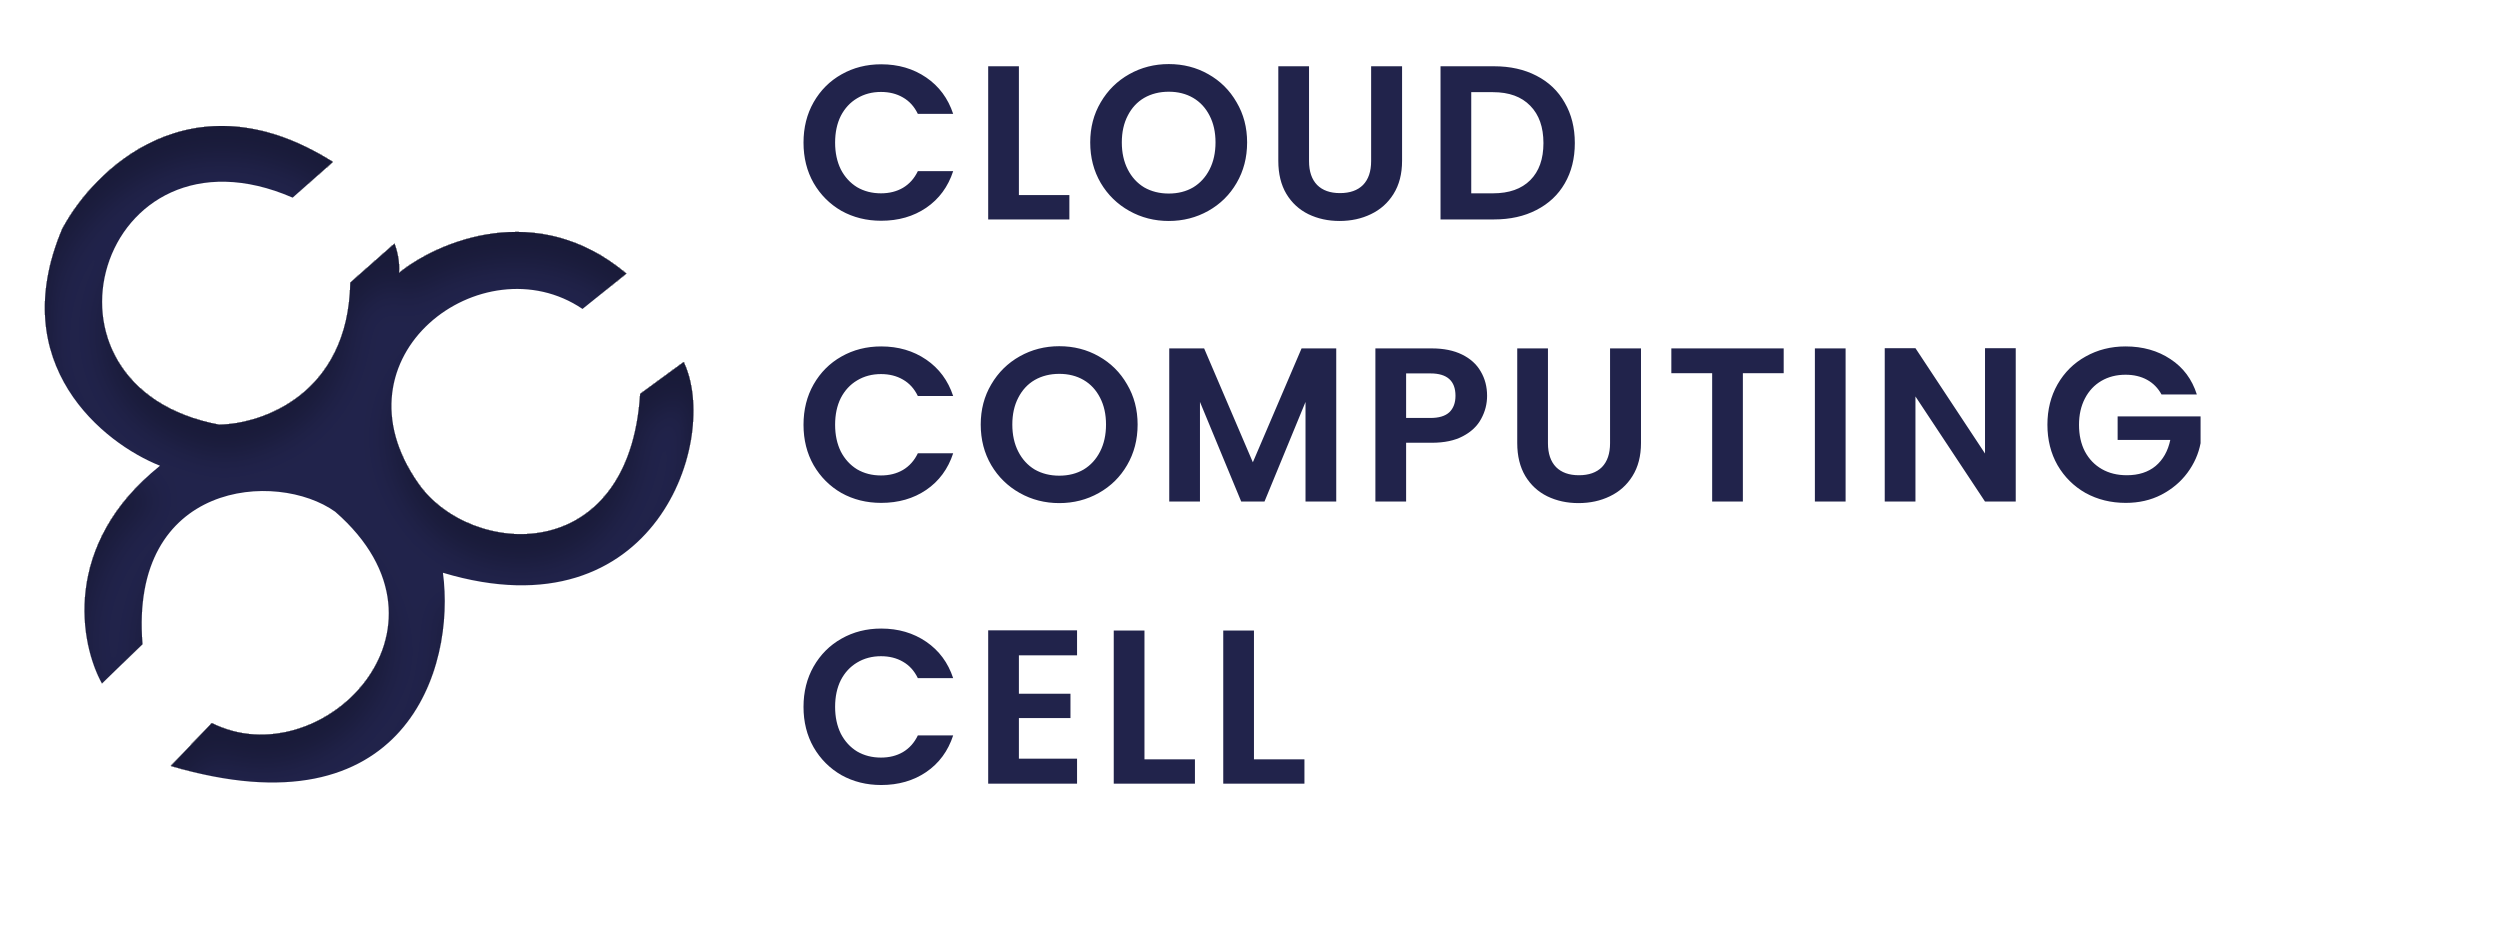
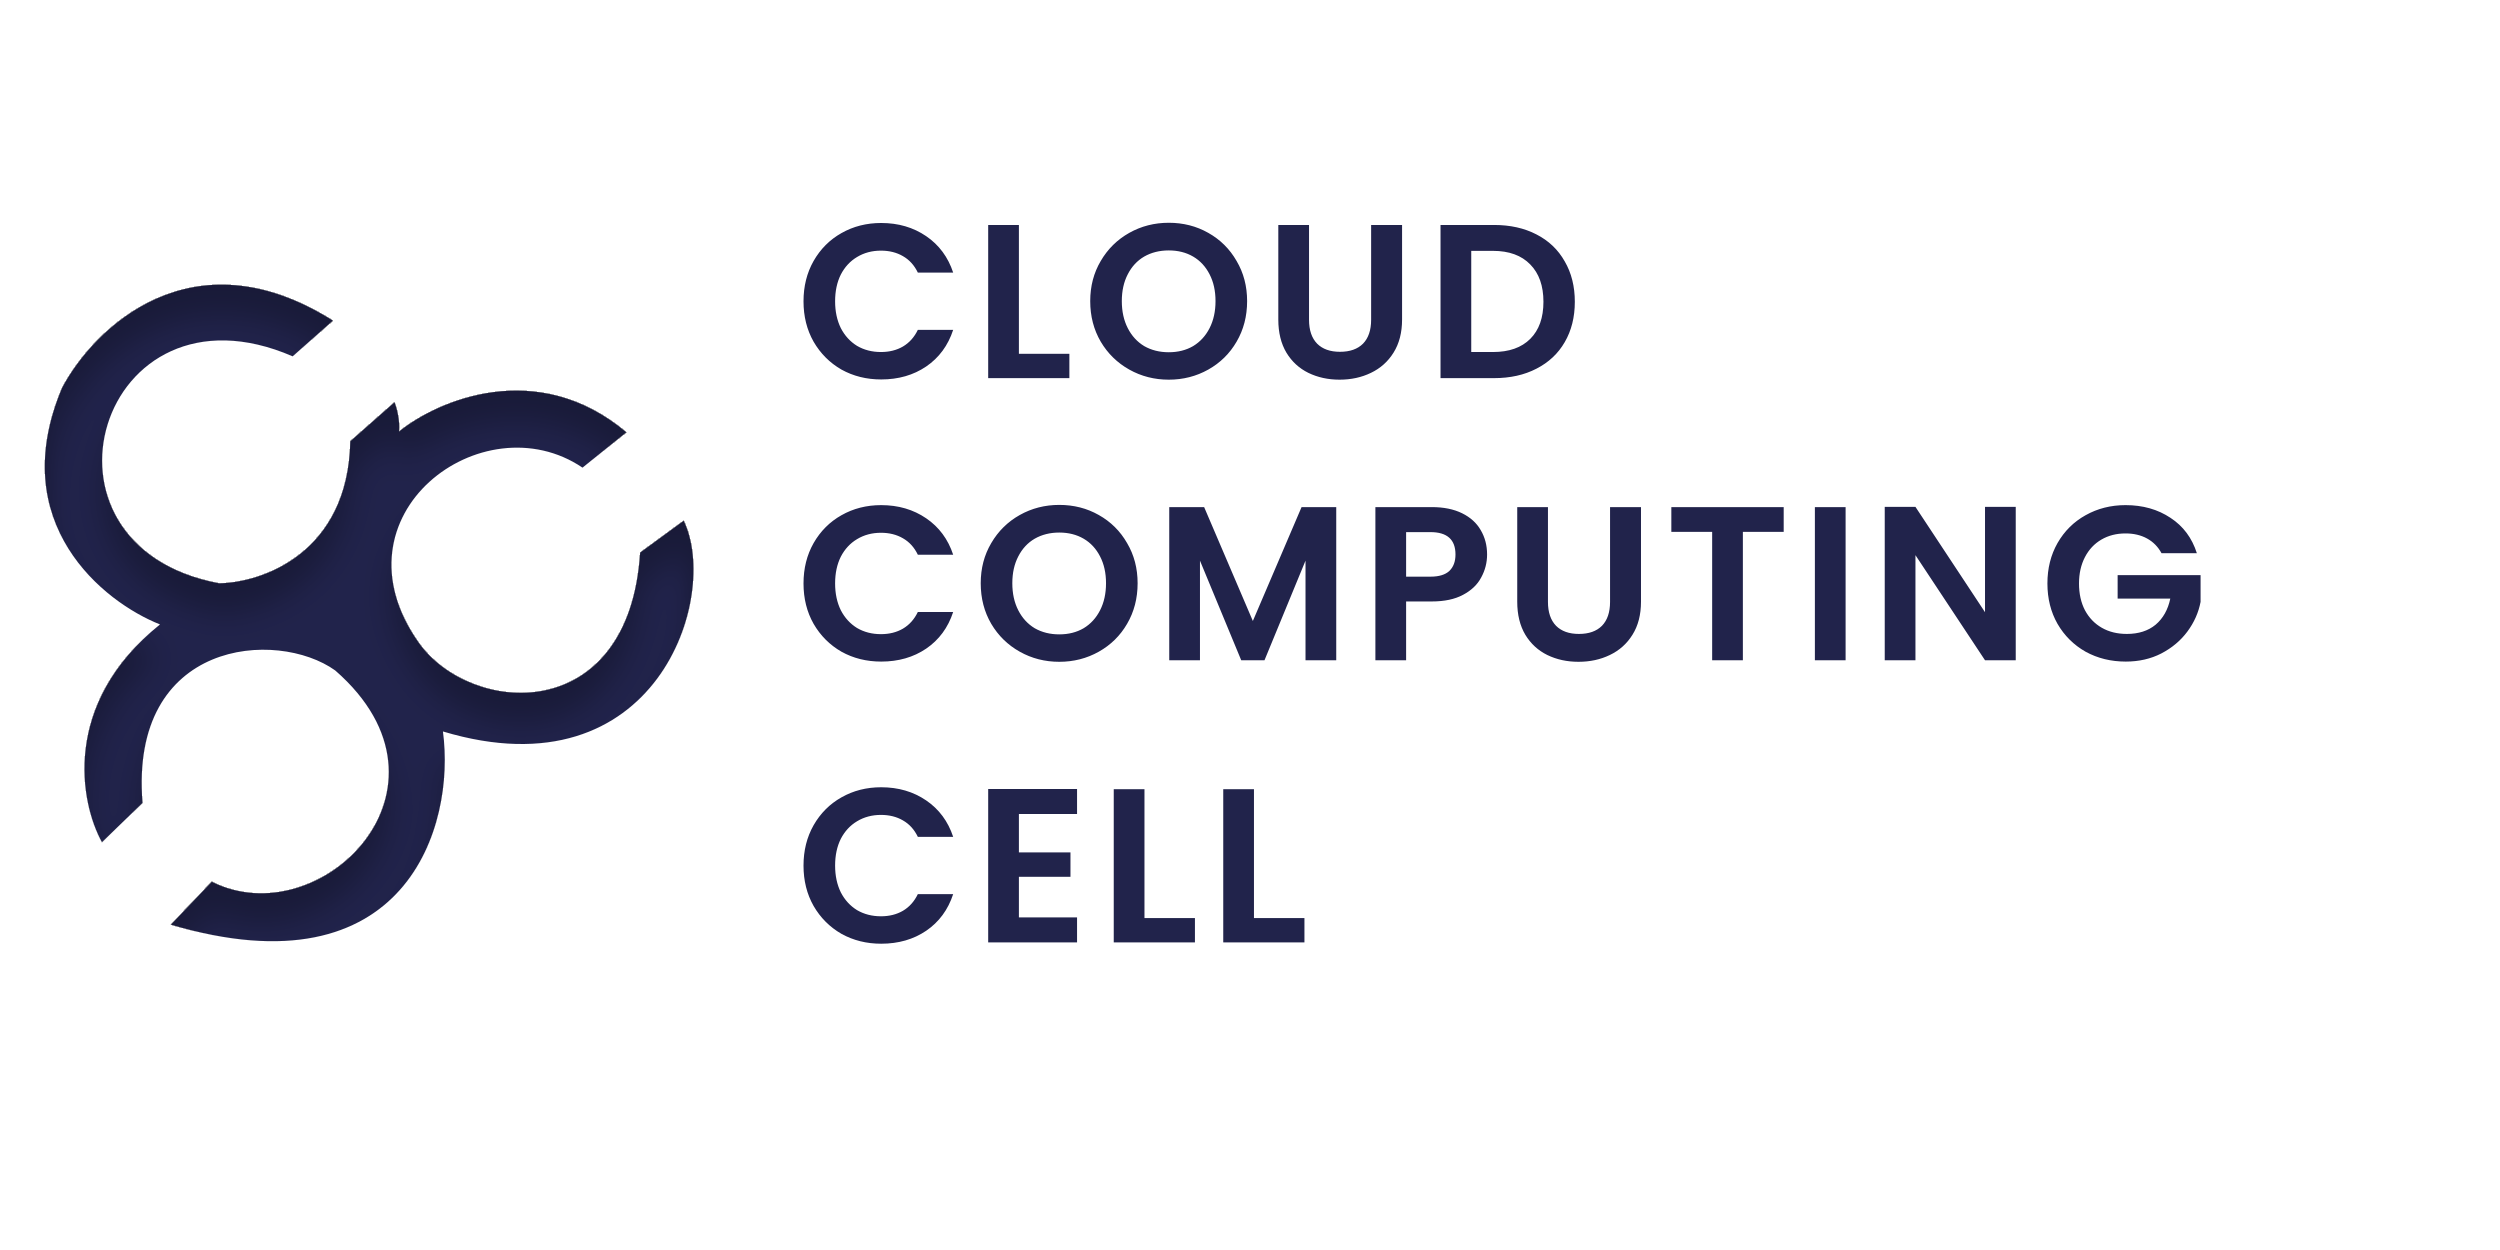
- <svg xmlns="http://www.w3.org/2000/svg" width="319" height="119" viewBox="0 0 319 119" fill="none">
+ <svg xmlns="http://www.w3.org/2000/svg" width="300" height="150" viewBox="0 0 319 119" fill="none">
  <path d="M102.528 18.2C102.528 16.277 102.957 14.56 103.816 13.048C104.693 11.517 105.879 10.332 107.372 9.492C108.884 8.633 110.573 8.204 112.44 8.204C114.624 8.204 116.537 8.764 118.18 9.884C119.823 11.004 120.971 12.553 121.624 14.532H117.116C116.668 13.599 116.033 12.899 115.212 12.432C114.409 11.965 113.476 11.732 112.412 11.732C111.273 11.732 110.256 12.003 109.36 12.544C108.483 13.067 107.792 13.813 107.288 14.784C106.803 15.755 106.56 16.893 106.56 18.2C106.56 19.488 106.803 20.627 107.288 21.616C107.792 22.587 108.483 23.343 109.36 23.884C110.256 24.407 111.273 24.668 112.412 24.668C113.476 24.668 114.409 24.435 115.212 23.968C116.033 23.483 116.668 22.773 117.116 21.84H121.624C120.971 23.837 119.823 25.396 118.18 26.516C116.556 27.617 114.643 28.168 112.44 28.168C110.573 28.168 108.884 27.748 107.372 26.908C105.879 26.049 104.693 24.864 103.816 23.352C102.957 21.84 102.528 20.123 102.528 18.2ZM130.012 24.892H136.452V28H126.092V8.456H130.012V24.892ZM149.136 28.196C147.306 28.196 145.626 27.767 144.096 26.908C142.565 26.049 141.352 24.864 140.456 23.352C139.56 21.821 139.112 20.095 139.112 18.172C139.112 16.268 139.56 14.56 140.456 13.048C141.352 11.517 142.565 10.323 144.096 9.464C145.626 8.605 147.306 8.176 149.136 8.176C150.984 8.176 152.664 8.605 154.176 9.464C155.706 10.323 156.91 11.517 157.788 13.048C158.684 14.56 159.132 16.268 159.132 18.172C159.132 20.095 158.684 21.821 157.788 23.352C156.91 24.864 155.706 26.049 154.176 26.908C152.645 27.767 150.965 28.196 149.136 28.196ZM149.136 24.696C150.312 24.696 151.348 24.435 152.244 23.912C153.14 23.371 153.84 22.605 154.344 21.616C154.848 20.627 155.1 19.479 155.1 18.172C155.1 16.865 154.848 15.727 154.344 14.756C153.84 13.767 153.14 13.011 152.244 12.488C151.348 11.965 150.312 11.704 149.136 11.704C147.96 11.704 146.914 11.965 146 12.488C145.104 13.011 144.404 13.767 143.9 14.756C143.396 15.727 143.144 16.865 143.144 18.172C143.144 19.479 143.396 20.627 143.9 21.616C144.404 22.605 145.104 23.371 146 23.912C146.914 24.435 147.96 24.696 149.136 24.696ZM167.032 8.456V20.552C167.032 21.877 167.377 22.895 168.068 23.604C168.759 24.295 169.729 24.64 170.98 24.64C172.249 24.64 173.229 24.295 173.92 23.604C174.611 22.895 174.956 21.877 174.956 20.552V8.456H178.904V20.524C178.904 22.185 178.54 23.595 177.812 24.752C177.103 25.891 176.141 26.749 174.928 27.328C173.733 27.907 172.399 28.196 170.924 28.196C169.468 28.196 168.143 27.907 166.948 27.328C165.772 26.749 164.839 25.891 164.148 24.752C163.457 23.595 163.112 22.185 163.112 20.524V8.456H167.032ZM190.643 8.456C192.697 8.456 194.498 8.857 196.047 9.66C197.615 10.463 198.819 11.611 199.659 13.104C200.518 14.579 200.947 16.296 200.947 18.256C200.947 20.216 200.518 21.933 199.659 23.408C198.819 24.864 197.615 25.993 196.047 26.796C194.498 27.599 192.697 28 190.643 28H183.811V8.456H190.643ZM190.503 24.668C192.557 24.668 194.143 24.108 195.263 22.988C196.383 21.868 196.943 20.291 196.943 18.256C196.943 16.221 196.383 14.635 195.263 13.496C194.143 12.339 192.557 11.76 190.503 11.76H187.731V24.668H190.503ZM102.528 54.2C102.528 52.277 102.957 50.56 103.816 49.048C104.693 47.517 105.879 46.332 107.372 45.492C108.884 44.633 110.573 44.204 112.44 44.204C114.624 44.204 116.537 44.764 118.18 45.884C119.823 47.004 120.971 48.553 121.624 50.532H117.116C116.668 49.599 116.033 48.899 115.212 48.432C114.409 47.965 113.476 47.732 112.412 47.732C111.273 47.732 110.256 48.003 109.36 48.544C108.483 49.067 107.792 49.813 107.288 50.784C106.803 51.755 106.56 52.893 106.56 54.2C106.56 55.488 106.803 56.627 107.288 57.616C107.792 58.587 108.483 59.343 109.36 59.884C110.256 60.407 111.273 60.668 112.412 60.668C113.476 60.668 114.409 60.435 115.212 59.968C116.033 59.483 116.668 58.773 117.116 57.84H121.624C120.971 59.837 119.823 61.396 118.18 62.516C116.556 63.617 114.643 64.168 112.44 64.168C110.573 64.168 108.884 63.748 107.372 62.908C105.879 62.049 104.693 60.864 103.816 59.352C102.957 57.84 102.528 56.123 102.528 54.2ZM135.164 64.196C133.335 64.196 131.655 63.767 130.124 62.908C128.593 62.049 127.38 60.864 126.484 59.352C125.588 57.821 125.14 56.095 125.14 54.172C125.14 52.268 125.588 50.56 126.484 49.048C127.38 47.517 128.593 46.323 130.124 45.464C131.655 44.605 133.335 44.176 135.164 44.176C137.012 44.176 138.692 44.605 140.204 45.464C141.735 46.323 142.939 47.517 143.816 49.048C144.712 50.56 145.16 52.268 145.16 54.172C145.16 56.095 144.712 57.821 143.816 59.352C142.939 60.864 141.735 62.049 140.204 62.908C138.673 63.767 136.993 64.196 135.164 64.196ZM135.164 60.696C136.34 60.696 137.376 60.435 138.272 59.912C139.168 59.371 139.868 58.605 140.372 57.616C140.876 56.627 141.128 55.479 141.128 54.172C141.128 52.865 140.876 51.727 140.372 50.756C139.868 49.767 139.168 49.011 138.272 48.488C137.376 47.965 136.34 47.704 135.164 47.704C133.988 47.704 132.943 47.965 132.028 48.488C131.132 49.011 130.432 49.767 129.928 50.756C129.424 51.727 129.172 52.865 129.172 54.172C129.172 55.479 129.424 56.627 129.928 57.616C130.432 58.605 131.132 59.371 132.028 59.912C132.943 60.435 133.988 60.696 135.164 60.696ZM170.504 44.456V64H166.584V51.288L161.348 64H158.38L153.116 51.288V64H149.196V44.456H153.648L159.864 58.988L166.08 44.456H170.504ZM189.752 50.504C189.752 51.549 189.5 52.529 188.996 53.444C188.511 54.359 187.736 55.096 186.672 55.656C185.627 56.216 184.301 56.496 182.696 56.496H179.42V64H175.5V44.456H182.696C184.208 44.456 185.496 44.717 186.56 45.24C187.624 45.763 188.417 46.481 188.94 47.396C189.481 48.311 189.752 49.347 189.752 50.504ZM182.528 53.332C183.611 53.332 184.413 53.089 184.936 52.604C185.459 52.1 185.72 51.4 185.72 50.504C185.72 48.6 184.656 47.648 182.528 47.648H179.42V53.332H182.528ZM197.519 44.456V56.552C197.519 57.877 197.865 58.895 198.555 59.604C199.246 60.295 200.217 60.64 201.467 60.64C202.737 60.64 203.717 60.295 204.407 59.604C205.098 58.895 205.443 57.877 205.443 56.552V44.456H209.391V56.524C209.391 58.185 209.027 59.595 208.299 60.752C207.59 61.891 206.629 62.749 205.415 63.328C204.221 63.907 202.886 64.196 201.411 64.196C199.955 64.196 198.63 63.907 197.435 63.328C196.259 62.749 195.326 61.891 194.635 60.752C193.945 59.595 193.599 58.185 193.599 56.524V44.456H197.519ZM227.599 44.456V47.62H222.391V64H218.471V47.62H213.263V44.456H227.599ZM235.499 44.456V64H231.579V44.456H235.499ZM257.208 64H253.288L244.412 50.588V64H240.492V44.428H244.412L253.288 57.868V44.428H257.208V64ZM275.81 50.336C275.362 49.515 274.746 48.889 273.962 48.46C273.178 48.031 272.263 47.816 271.218 47.816C270.06 47.816 269.034 48.077 268.138 48.6C267.242 49.123 266.542 49.869 266.038 50.84C265.534 51.811 265.282 52.931 265.282 54.2C265.282 55.507 265.534 56.645 266.038 57.616C266.56 58.587 267.279 59.333 268.194 59.856C269.108 60.379 270.172 60.64 271.386 60.64C272.879 60.64 274.102 60.248 275.054 59.464C276.006 58.661 276.631 57.551 276.93 56.132H270.21V53.136H280.794V56.552C280.532 57.915 279.972 59.175 279.114 60.332C278.255 61.489 277.144 62.423 275.782 63.132C274.438 63.823 272.926 64.168 271.246 64.168C269.36 64.168 267.652 63.748 266.122 62.908C264.61 62.049 263.415 60.864 262.538 59.352C261.679 57.84 261.25 56.123 261.25 54.2C261.25 52.277 261.679 50.56 262.538 49.048C263.415 47.517 264.61 46.332 266.122 45.492C267.652 44.633 269.351 44.204 271.218 44.204C273.42 44.204 275.334 44.745 276.958 45.828C278.582 46.892 279.702 48.395 280.318 50.336H275.81ZM102.528 90.2C102.528 88.277 102.957 86.56 103.816 85.048C104.693 83.517 105.879 82.332 107.372 81.492C108.884 80.633 110.573 80.204 112.44 80.204C114.624 80.204 116.537 80.764 118.18 81.884C119.823 83.004 120.971 84.553 121.624 86.532H117.116C116.668 85.599 116.033 84.899 115.212 84.432C114.409 83.965 113.476 83.732 112.412 83.732C111.273 83.732 110.256 84.003 109.36 84.544C108.483 85.067 107.792 85.813 107.288 86.784C106.803 87.755 106.56 88.893 106.56 90.2C106.56 91.488 106.803 92.627 107.288 93.616C107.792 94.587 108.483 95.343 109.36 95.884C110.256 96.407 111.273 96.668 112.412 96.668C113.476 96.668 114.409 96.435 115.212 95.968C116.033 95.483 116.668 94.773 117.116 93.84H121.624C120.971 95.837 119.823 97.396 118.18 98.516C116.556 99.617 114.643 100.168 112.44 100.168C110.573 100.168 108.884 99.748 107.372 98.908C105.879 98.049 104.693 96.864 103.816 95.352C102.957 93.84 102.528 92.123 102.528 90.2ZM130.012 83.62V88.52H136.592V91.628H130.012V96.808H137.432V100H126.092V80.428H137.432V83.62H130.012ZM146.034 96.892H152.474V100H142.114V80.456H146.034V96.892ZM160.006 96.892H166.446V100H156.086V80.456H160.006V96.892Z" fill="#21234B" />
  <g filter="url(#filter0_i_1_413)">
    <path d="M74.328 39.419L79.919 34.908C68.502 25.327 55.822 30.86 50.909 34.824C51.052 33.366 50.589 31.726 50.339 31.088L44.704 36.055C44.424 50.376 33.418 54.11 27.95 54.187C2.213 49.365 12.65 14.517 37.342 25.216L42.469 20.66C24.484 9.331 11.95 21.653 7.931 29.231C0.618 46.541 13.207 56.575 20.416 59.427C7.812 69.597 10.228 82.189 13.011 87.214L18.183 82.203C16.484 61.341 35.339 59.971 42.773 65.298C60.021 80.326 40.855 99.193 27.025 92.267L21.809 97.734C51.824 106.655 58.139 85.2 56.519 73.084C83.797 81.277 91.906 55.858 87.236 46.203L81.69 50.258C80.253 72.559 59.994 71.06 53.419 61.743C41.912 45.439 61.599 30.813 74.328 39.419Z" fill="#21234B" />
  </g>
  <defs>
    <filter id="filter0_i_1_413" x="5.722" y="16.078" width="82.757" height="87.769" filterUnits="userSpaceOnUse" color-interpolation-filters="sRGB">
      <feFlood flood-opacity="0" result="BackgroundImageFix" />
      <feBlend mode="normal" in="SourceGraphic" in2="BackgroundImageFix" result="shape" />
      <feColorMatrix in="SourceAlpha" type="matrix" values="0 0 0 0 0 0 0 0 0 0 0 0 0 0 0 0 0 0 127 0" result="hardAlpha" />
      <feOffset dy="4" />
      <feGaussianBlur stdDeviation="2" />
      <feComposite in2="hardAlpha" operator="arithmetic" k2="-1" k3="1" />
      <feColorMatrix type="matrix" values="0 0 0 0 0 0 0 0 0 0 0 0 0 0 0 0 0 0 0.25 0" />
      <feBlend mode="normal" in2="shape" result="effect1_innerShadow_1_413" />
    </filter>
  </defs>
</svg>
